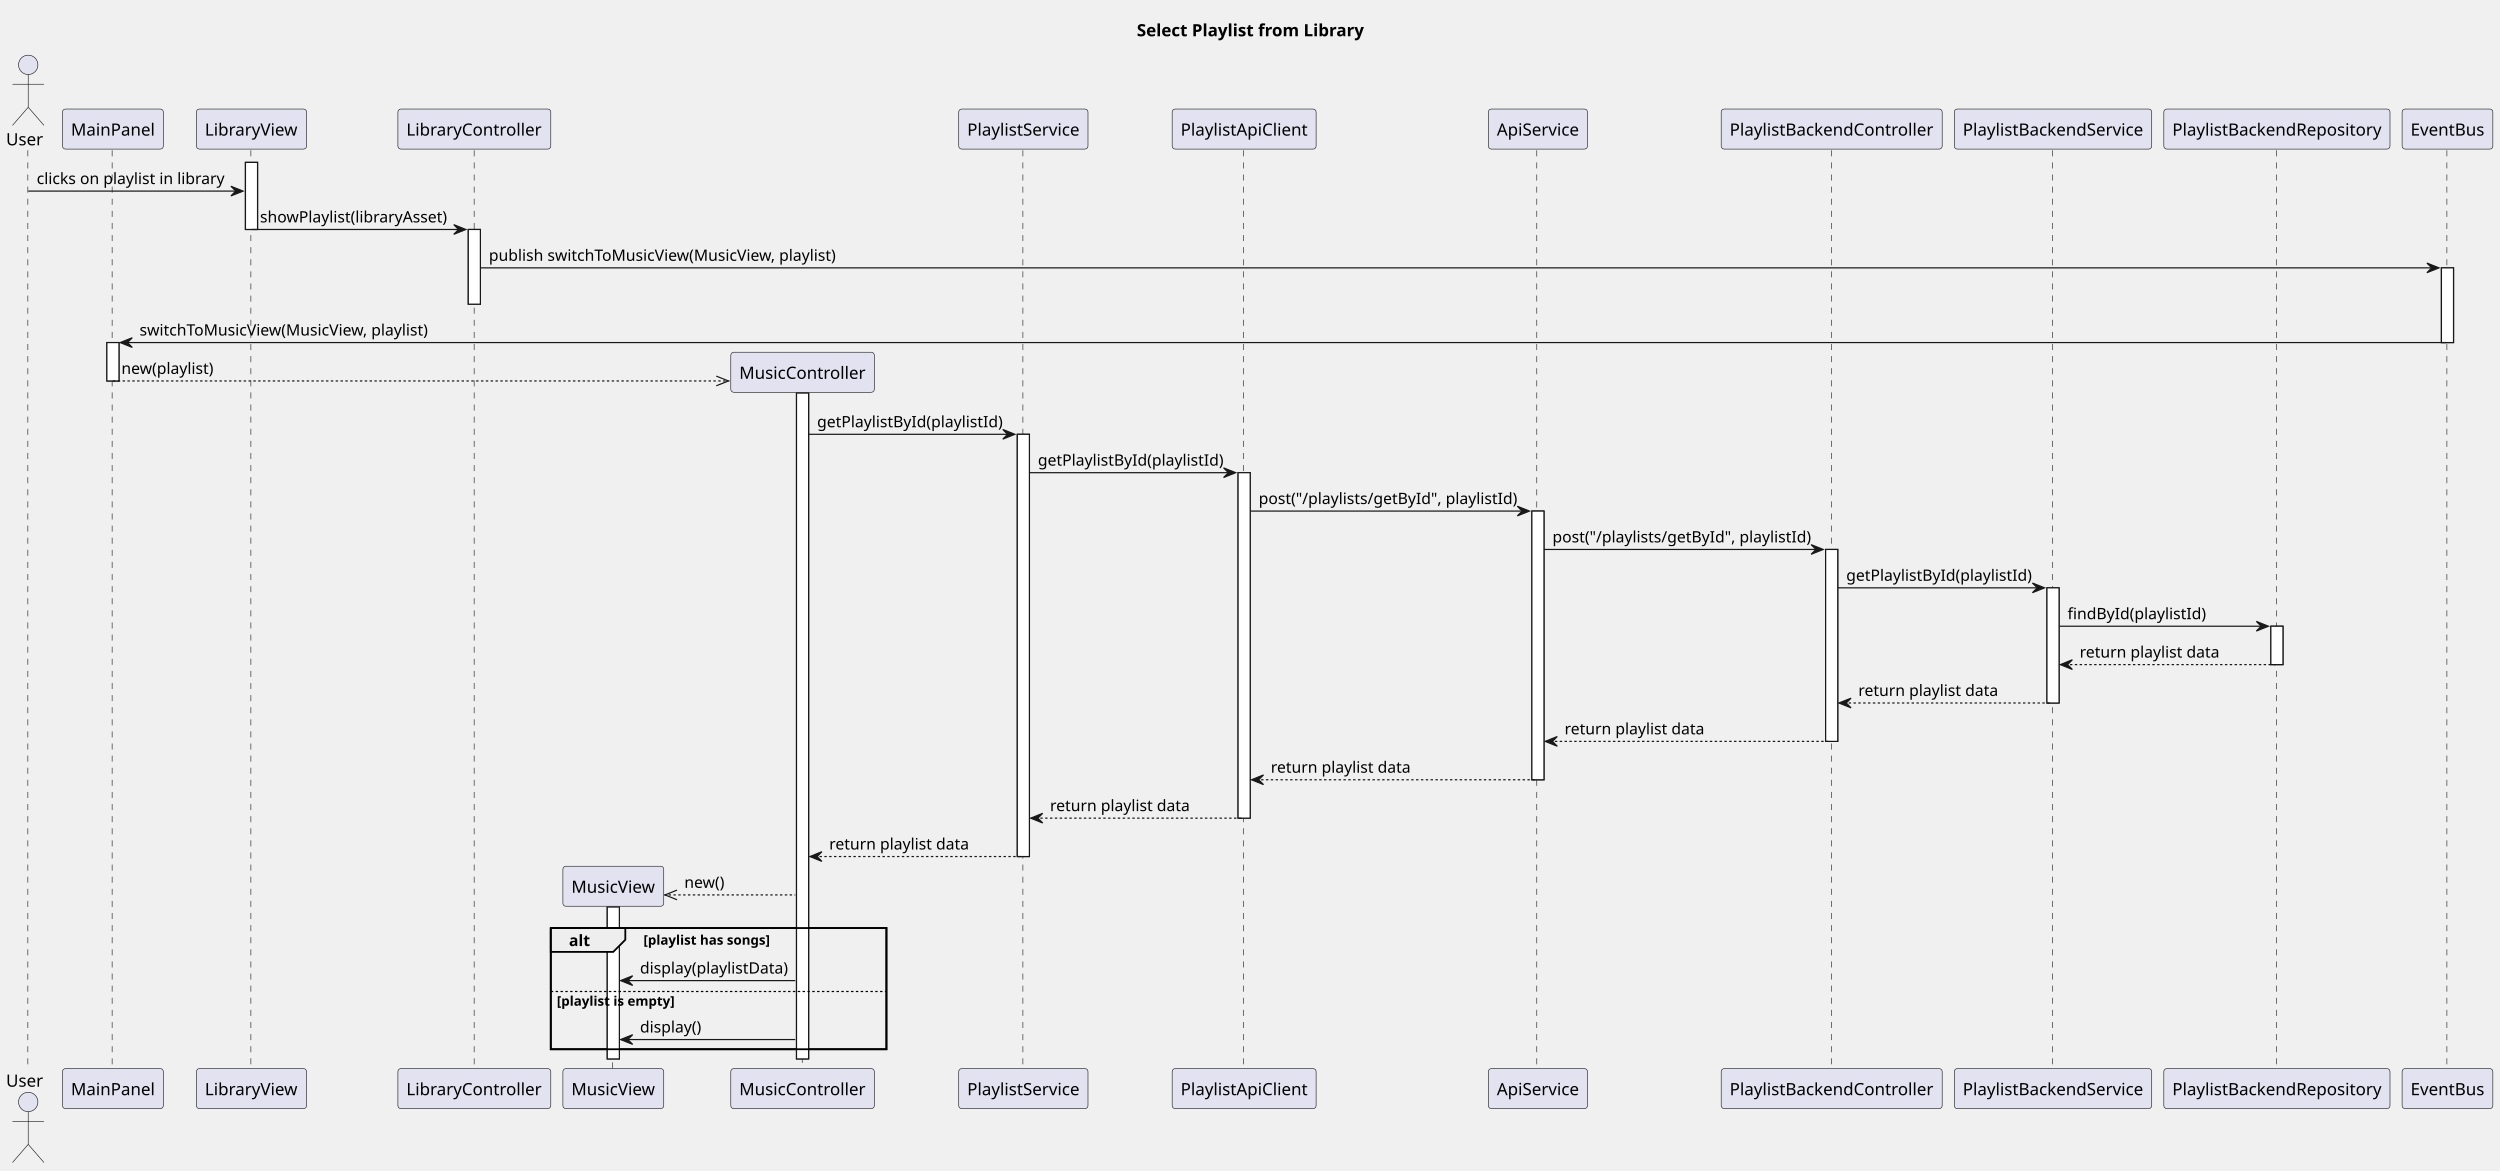
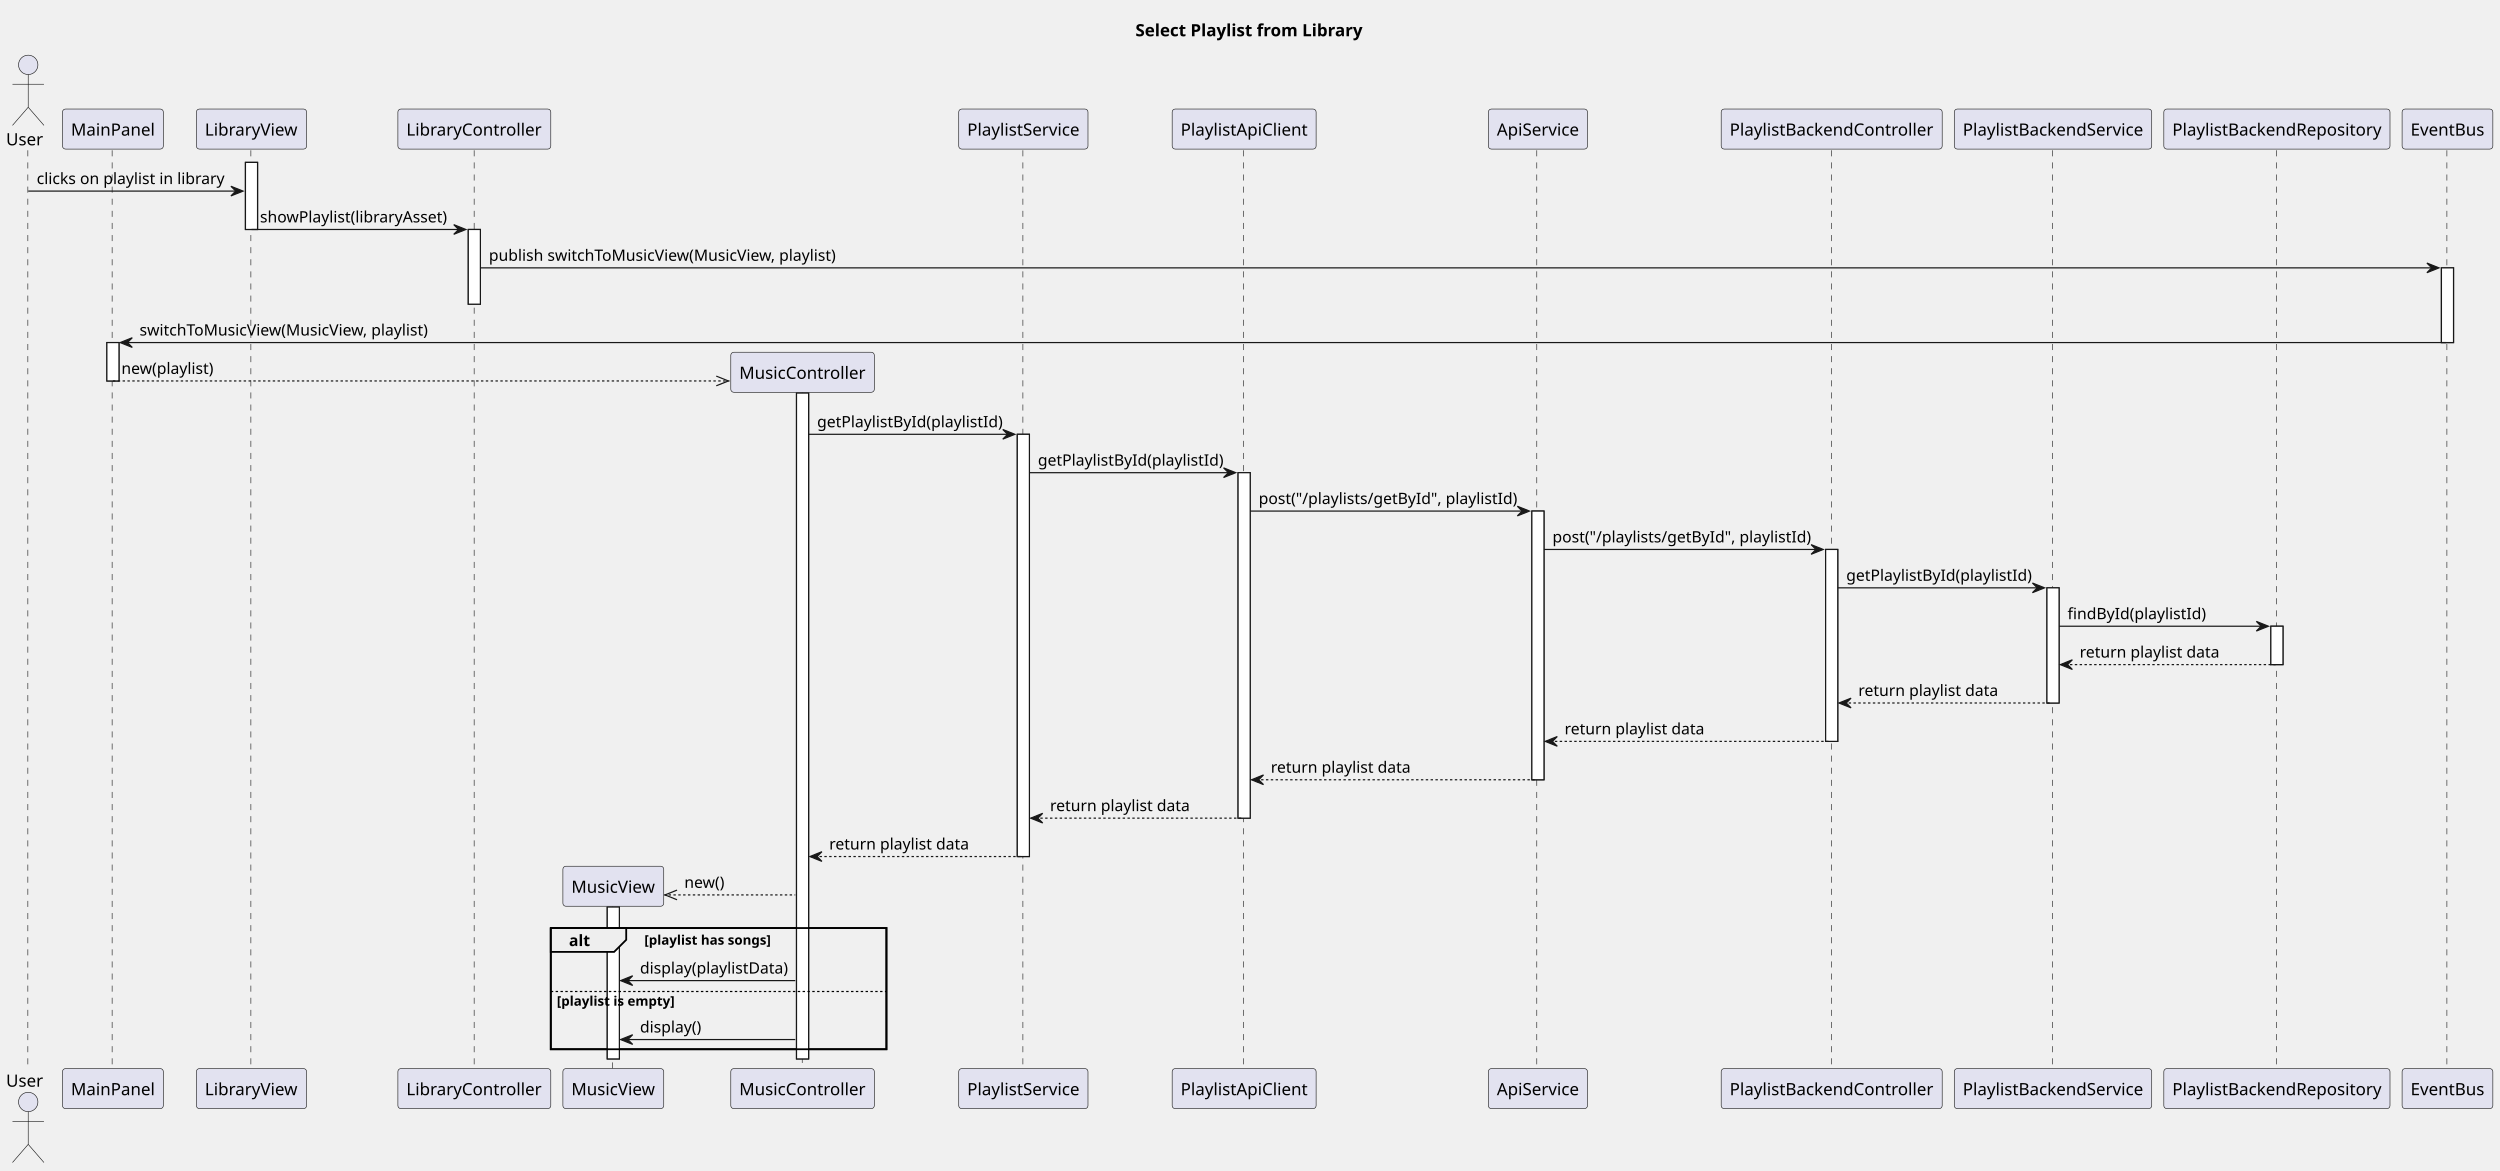
<svg xmlns="http://www.w3.org/2000/svg" contentStyleType="text/css" data-diagram-type="SEQUENCE" height="967px" preserveAspectRatio="none" style="width:2065px;height:967px;background:#FFFFFF;" version="1.1" viewBox="0 0 2065 967" width="2065px" zoomAndPan="magnify">
  <defs />
  <g>
-     <text fill="#000000" font-family="sans-serif" font-size="14" font-weight="bold" lengthAdjust="spacing" textLength="185.055" x="939.017" y="29.966">Select Playlist from Library</text>
+     <text fill="#000000" font-family="sans-serif" font-size="14" font-weight="bold" lengthAdjust="spacing" textLength="187.361" x="937.864" y="29.966">Select Playlist from Library</text>
    <g>
      <rect fill="#FFFFFF" height="31.706" style="stroke:#181818;stroke-width:1;" width="10" x="88.268" y="282.96" />
    </g>
    <g>
      <rect fill="#FFFFFF" height="55.412" style="stroke:#181818;stroke-width:1;" width="10" x="202.737" y="134.136" />
    </g>
    <g>
      <rect fill="#FFFFFF" height="61.706" style="stroke:#181818;stroke-width:1;" width="10" x="386.801" y="189.548" />
    </g>
    <g>
      <rect fill="#FFFFFF" height="125.462" style="stroke:#181818;stroke-width:1;" width="10" x="501.598" y="749.206" />
    </g>
    <g>
      <rect fill="#FFFFFF" height="550.002" style="stroke:#181818;stroke-width:1;" width="10" x="657.915" y="324.666" />
    </g>
    <g>
      <rect fill="#FFFFFF" height="348.766" style="stroke:#181818;stroke-width:1;" width="10" x="840.289" y="358.734" />
    </g>
    <g>
      <rect fill="#FFFFFF" height="285.354" style="stroke:#181818;stroke-width:1;" width="10" x="1022.663" y="390.44" />
    </g>
    <g>
      <rect fill="#FFFFFF" height="221.942" style="stroke:#181818;stroke-width:1;" width="10" x="1265.319" y="422.146" />
    </g>
    <g>
      <rect fill="#FFFFFF" height="158.53" style="stroke:#181818;stroke-width:1;" width="10" x="1507.974" y="453.852" />
    </g>
    <g>
      <rect fill="#FFFFFF" height="95.118" style="stroke:#181818;stroke-width:1;" width="10" x="1690.782" y="485.558" />
    </g>
    <g>
      <rect fill="#FFFFFF" height="31.706" style="stroke:#181818;stroke-width:1;" width="10" x="1875.725" y="517.264" />
    </g>
    <g>
      <rect fill="#FFFFFF" height="61.706" style="stroke:#181818;stroke-width:1;" width="10" x="2016.611" y="221.254" />
    </g>
    <rect fill="none" height="100.1" style="stroke:#000000;stroke-width:1.5;" width="277.25" x="454.948" y="766.568" />
    <g class="participant-lifeline" data-entity-uid="part1" data-qualified-name="User" id="part1-lifeline">
      <g>
        <rect fill="#000000" fill-opacity="0" height="759.532" width="8" x="19.309" y="124.136" />
        <line style="stroke:#181818;stroke-width:0.5;stroke-dasharray:5,5;" x1="23" x2="23" y1="124.136" y2="883.668" />
      </g>
    </g>
    <g class="participant-lifeline" data-entity-uid="part2" data-qualified-name="MainPanel" id="part2-lifeline">
      <g>
        <rect fill="#000000" fill-opacity="0" height="759.532" width="8" x="89.268" y="124.136" />
        <line style="stroke:#181818;stroke-width:0.5;stroke-dasharray:5,5;" x1="92.618" x2="92.618" y1="124.136" y2="883.668" />
      </g>
    </g>
    <g class="participant-lifeline" data-entity-uid="part3" data-qualified-name="LibraryView" id="part3-lifeline">
      <g>
        <rect fill="#000000" fill-opacity="0" height="759.532" width="8" x="203.737" y="124.136" />
        <line style="stroke:#181818;stroke-width:0.5;stroke-dasharray:5,5;" x1="207.223" x2="207.223" y1="124.136" y2="883.668" />
      </g>
    </g>
    <g class="participant-lifeline" data-entity-uid="part4" data-qualified-name="LibraryController" id="part4-lifeline">
      <g>
        <rect fill="#000000" fill-opacity="0" height="759.532" width="8" x="387.801" y="124.136" />
        <line style="stroke:#181818;stroke-width:0.5;stroke-dasharray:5,5;" x1="391.654" x2="391.654" y1="124.136" y2="883.668" />
      </g>
    </g>
    <g class="participant-lifeline" data-entity-uid="part5" data-qualified-name="MusicView" id="part5-lifeline">
      <g>
        <rect fill="#000000" fill-opacity="0" height="136.134" width="8" x="502.598" y="747.534" />
        <line style="stroke:#181818;stroke-width:0.5;stroke-dasharray:5,5;" x1="505.948" x2="505.948" y1="747.534" y2="883.668" />
      </g>
    </g>
    <g class="participant-lifeline" data-entity-uid="part6" data-qualified-name="MusicController" id="part6-lifeline">
      <g>
        <rect fill="#000000" fill-opacity="0" height="560.674" width="8" x="658.915" y="322.994" />
        <line style="stroke:#181818;stroke-width:0.5;stroke-dasharray:5,5;" x1="662.632" x2="662.632" y1="322.994" y2="883.668" />
      </g>
    </g>
    <g class="participant-lifeline" data-entity-uid="part7" data-qualified-name="PlaylistService" id="part7-lifeline">
      <g>
        <rect fill="#000000" fill-opacity="0" height="759.532" width="8" x="841.289" y="124.136" />
        <line style="stroke:#181818;stroke-width:0.5;stroke-dasharray:5,5;" x1="844.907" x2="844.907" y1="124.136" y2="883.668" />
      </g>
    </g>
    <g class="participant-lifeline" data-entity-uid="part8" data-qualified-name="PlaylistApiClient" id="part8-lifeline">
      <g>
        <rect fill="#000000" fill-opacity="0" height="759.532" width="8" x="1023.663" y="124.136" />
        <line style="stroke:#181818;stroke-width:0.5;stroke-dasharray:5,5;" x1="1027.213" x2="1027.213" y1="124.136" y2="883.668" />
      </g>
    </g>
    <g class="participant-lifeline" data-entity-uid="part9" data-qualified-name="ApiService" id="part9-lifeline">
      <g>
        <rect fill="#000000" fill-opacity="0" height="759.532" width="8" x="1266.319" y="124.136" />
        <line style="stroke:#181818;stroke-width:0.5;stroke-dasharray:5,5;" x1="1269.383" x2="1269.383" y1="124.136" y2="883.668" />
      </g>
    </g>
    <g class="participant-lifeline" data-entity-uid="part10" data-qualified-name="PlaylistBackendController" id="part10-lifeline">
      <g>
        <rect fill="#000000" fill-opacity="0" height="759.532" width="8" x="1508.974" y="124.136" />
        <line style="stroke:#181818;stroke-width:0.5;stroke-dasharray:5,5;" x1="1512.701" x2="1512.701" y1="124.136" y2="883.668" />
      </g>
    </g>
    <g class="participant-lifeline" data-entity-uid="part11" data-qualified-name="PlaylistBackendService" id="part11-lifeline">
      <g>
        <rect fill="#000000" fill-opacity="0" height="759.532" width="8" x="1691.782" y="124.136" />
        <line style="stroke:#181818;stroke-width:0.5;stroke-dasharray:5,5;" x1="1695.246" x2="1695.246" y1="124.136" y2="883.668" />
      </g>
    </g>
    <g class="participant-lifeline" data-entity-uid="part12" data-qualified-name="PlaylistBackendRepository" id="part12-lifeline">
      <g>
        <rect fill="#000000" fill-opacity="0" height="759.532" width="8" x="1876.725" y="124.136" />
        <line style="stroke:#181818;stroke-width:0.5;stroke-dasharray:5,5;" x1="1880.318" x2="1880.318" y1="124.136" y2="883.668" />
      </g>
    </g>
    <g class="participant-lifeline" data-entity-uid="part13" data-qualified-name="EventBus" id="part13-lifeline">
      <g>
        <rect fill="#000000" fill-opacity="0" height="759.532" width="8" x="2017.611" y="124.136" />
        <line style="stroke:#181818;stroke-width:0.5;stroke-dasharray:5,5;" x1="2021.133" x2="2021.133" y1="124.136" y2="883.668" />
      </g>
    </g>
    <g class="participant participant-head" data-entity-uid="part1" data-qualified-name="User" id="part1-head">
      <text fill="#000000" font-family="sans-serif" font-size="14" lengthAdjust="spacing" textLength="30.618" x="5" y="120.034">User</text>
      <ellipse cx="23.309" cy="53.568" fill="#E2E2F0" rx="8" ry="8" style="stroke:#181818;stroke-width:0.5;" />
      <path d="M23.309,61.568 L23.309,88.568 M10.309,69.568 L36.309,69.568 M23.309,88.568 L10.309,103.568 M23.309,88.568 L36.309,103.568" fill="none" style="stroke:#181818;stroke-width:0.5;" />
    </g>
    <g class="participant participant-tail" data-entity-uid="part1" data-qualified-name="User" id="part1-tail">
      <text fill="#000000" font-family="sans-serif" font-size="14" lengthAdjust="spacing" textLength="30.618" x="5" y="897.634">User</text>
      <ellipse cx="23.309" cy="910.236" fill="#E2E2F0" rx="8" ry="8" style="stroke:#181818;stroke-width:0.5;" />
      <path d="M23.309,918.236 L23.309,945.236 M10.309,926.236 L36.309,926.236 M23.309,945.236 L10.309,960.236 M23.309,945.236 L36.309,960.236" fill="none" style="stroke:#181818;stroke-width:0.5;" />
    </g>
    <g class="participant participant-head" data-entity-uid="part2" data-qualified-name="MainPanel" id="part2-head">
      <rect fill="#E2E2F0" height="33.068" rx="2.5" ry="2.5" style="stroke:#181818;stroke-width:0.5;" width="83.3" x="51.618" y="90.068" />
      <text fill="#000000" font-family="sans-serif" font-size="14" lengthAdjust="spacing" textLength="69.3" x="58.618" y="112.034">MainPanel</text>
    </g>
    <g class="participant participant-tail" data-entity-uid="part2" data-qualified-name="MainPanel" id="part2-tail">
      <rect fill="#E2E2F0" height="33.068" rx="2.5" ry="2.5" style="stroke:#181818;stroke-width:0.5;" width="83.3" x="51.618" y="882.668" />
      <text fill="#000000" font-family="sans-serif" font-size="14" lengthAdjust="spacing" textLength="69.3" x="58.618" y="904.634">MainPanel</text>
    </g>
    <g class="participant participant-head" data-entity-uid="part3" data-qualified-name="LibraryView" id="part3-head">
      <rect fill="#E2E2F0" height="33.068" rx="2.5" ry="2.5" style="stroke:#181818;stroke-width:0.5;" width="91.028" x="162.223" y="90.068" />
      <text fill="#000000" font-family="sans-serif" font-size="14" lengthAdjust="spacing" textLength="77.028" x="169.223" y="112.034">LibraryView</text>
    </g>
    <g class="participant participant-tail" data-entity-uid="part3" data-qualified-name="LibraryView" id="part3-tail">
      <rect fill="#E2E2F0" height="33.068" rx="2.5" ry="2.5" style="stroke:#181818;stroke-width:0.5;" width="91.028" x="162.223" y="882.668" />
      <text fill="#000000" font-family="sans-serif" font-size="14" lengthAdjust="spacing" textLength="77.028" x="169.223" y="904.634">LibraryView</text>
    </g>
    <g class="participant participant-head" data-entity-uid="part4" data-qualified-name="LibraryController" id="part4-head">
      <rect fill="#E2E2F0" height="33.068" rx="2.5" ry="2.5" style="stroke:#181818;stroke-width:0.5;" width="126.294" x="328.654" y="90.068" />
      <text fill="#000000" font-family="sans-serif" font-size="14" lengthAdjust="spacing" textLength="112.294" x="335.654" y="112.034">LibraryController</text>
    </g>
    <g class="participant participant-tail" data-entity-uid="part4" data-qualified-name="LibraryController" id="part4-tail">
      <rect fill="#E2E2F0" height="33.068" rx="2.5" ry="2.5" style="stroke:#181818;stroke-width:0.5;" width="126.294" x="328.654" y="882.668" />
      <text fill="#000000" font-family="sans-serif" font-size="14" lengthAdjust="spacing" textLength="112.294" x="335.654" y="904.634">LibraryController</text>
    </g>
    <g class="participant participant-tail" data-entity-uid="part5" data-qualified-name="MusicView" id="part5-tail">
      <rect fill="#E2E2F0" height="33.068" rx="2.5" ry="2.5" style="stroke:#181818;stroke-width:0.5;" width="83.3" x="464.948" y="882.668" />
      <text fill="#000000" font-family="sans-serif" font-size="14" lengthAdjust="spacing" textLength="69.3" x="471.948" y="904.634">MusicView</text>
    </g>
    <g class="participant participant-tail" data-entity-uid="part6" data-qualified-name="MusicController" id="part6-tail">
      <rect fill="#E2E2F0" height="33.068" rx="2.5" ry="2.5" style="stroke:#181818;stroke-width:0.5;" width="118.566" x="603.632" y="882.668" />
      <text fill="#000000" font-family="sans-serif" font-size="14" lengthAdjust="spacing" textLength="104.566" x="610.632" y="904.634">MusicController</text>
    </g>
    <g class="participant participant-head" data-entity-uid="part7" data-qualified-name="PlaylistService" id="part7-head">
      <rect fill="#E2E2F0" height="33.068" rx="2.5" ry="2.5" style="stroke:#181818;stroke-width:0.5;" width="106.764" x="791.907" y="90.068" />
      <text fill="#000000" font-family="sans-serif" font-size="14" lengthAdjust="spacing" textLength="92.764" x="798.907" y="112.034">PlaylistService</text>
    </g>
    <g class="participant participant-tail" data-entity-uid="part7" data-qualified-name="PlaylistService" id="part7-tail">
      <rect fill="#E2E2F0" height="33.068" rx="2.5" ry="2.5" style="stroke:#181818;stroke-width:0.5;" width="106.764" x="791.907" y="882.668" />
      <text fill="#000000" font-family="sans-serif" font-size="14" lengthAdjust="spacing" textLength="92.764" x="798.907" y="904.634">PlaylistService</text>
    </g>
    <g class="participant participant-head" data-entity-uid="part8" data-qualified-name="PlaylistApiClient" id="part8-head">
      <rect fill="#E2E2F0" height="33.068" rx="2.5" ry="2.5" style="stroke:#181818;stroke-width:0.5;" width="118.902" x="968.212" y="90.068" />
      <text fill="#000000" font-family="sans-serif" font-size="14" lengthAdjust="spacing" textLength="104.902" x="975.212" y="112.034">PlaylistApiClient</text>
    </g>
    <g class="participant participant-tail" data-entity-uid="part8" data-qualified-name="PlaylistApiClient" id="part8-tail">
      <rect fill="#E2E2F0" height="33.068" rx="2.5" ry="2.5" style="stroke:#181818;stroke-width:0.5;" width="118.902" x="968.212" y="882.668" />
      <text fill="#000000" font-family="sans-serif" font-size="14" lengthAdjust="spacing" textLength="104.902" x="975.212" y="904.634">PlaylistApiClient</text>
    </g>
    <g class="participant participant-head" data-entity-uid="part9" data-qualified-name="ApiService" id="part9-head">
      <rect fill="#E2E2F0" height="33.068" rx="2.5" ry="2.5" style="stroke:#181818;stroke-width:0.5;" width="81.872" x="1229.383" y="90.068" />
      <text fill="#000000" font-family="sans-serif" font-size="14" lengthAdjust="spacing" textLength="67.872" x="1236.383" y="112.034">ApiService</text>
    </g>
    <g class="participant participant-tail" data-entity-uid="part9" data-qualified-name="ApiService" id="part9-tail">
      <rect fill="#E2E2F0" height="33.068" rx="2.5" ry="2.5" style="stroke:#181818;stroke-width:0.5;" width="81.872" x="1229.383" y="882.668" />
      <text fill="#000000" font-family="sans-serif" font-size="14" lengthAdjust="spacing" textLength="67.872" x="1236.383" y="904.634">ApiService</text>
    </g>
    <g class="participant participant-head" data-entity-uid="part10" data-qualified-name="PlaylistBackendController" id="part10-head">
      <rect fill="#E2E2F0" height="33.068" rx="2.5" ry="2.5" style="stroke:#181818;stroke-width:0.5;" width="182.545" x="1421.701" y="90.068" />
      <text fill="#000000" font-family="sans-serif" font-size="14" lengthAdjust="spacing" textLength="168.545" x="1428.701" y="112.034">PlaylistBackendController</text>
    </g>
    <g class="participant participant-tail" data-entity-uid="part10" data-qualified-name="PlaylistBackendController" id="part10-tail">
      <rect fill="#E2E2F0" height="33.068" rx="2.5" ry="2.5" style="stroke:#181818;stroke-width:0.5;" width="182.545" x="1421.701" y="882.668" />
      <text fill="#000000" font-family="sans-serif" font-size="14" lengthAdjust="spacing" textLength="168.545" x="1428.701" y="904.634">PlaylistBackendController</text>
    </g>
    <g class="participant participant-head" data-entity-uid="part11" data-qualified-name="PlaylistBackendService" id="part11-head">
      <rect fill="#E2E2F0" height="33.068" rx="2.5" ry="2.5" style="stroke:#181818;stroke-width:0.5;" width="163.071" x="1614.246" y="90.068" />
      <text fill="#000000" font-family="sans-serif" font-size="14" lengthAdjust="spacing" textLength="149.071" x="1621.246" y="112.034">PlaylistBackendService</text>
    </g>
    <g class="participant participant-tail" data-entity-uid="part11" data-qualified-name="PlaylistBackendService" id="part11-tail">
      <rect fill="#E2E2F0" height="33.068" rx="2.5" ry="2.5" style="stroke:#181818;stroke-width:0.5;" width="163.071" x="1614.246" y="882.668" />
      <text fill="#000000" font-family="sans-serif" font-size="14" lengthAdjust="spacing" textLength="149.071" x="1621.246" y="904.634">PlaylistBackendService</text>
    </g>
    <g class="participant participant-head" data-entity-uid="part12" data-qualified-name="PlaylistBackendRepository" id="part12-head">
      <rect fill="#E2E2F0" height="33.068" rx="2.5" ry="2.5" style="stroke:#181818;stroke-width:0.5;" width="186.815" x="1787.318" y="90.068" />
      <text fill="#000000" font-family="sans-serif" font-size="14" lengthAdjust="spacing" textLength="172.815" x="1794.318" y="112.034">PlaylistBackendRepository</text>
    </g>
    <g class="participant participant-tail" data-entity-uid="part12" data-qualified-name="PlaylistBackendRepository" id="part12-tail">
      <rect fill="#E2E2F0" height="33.068" rx="2.5" ry="2.5" style="stroke:#181818;stroke-width:0.5;" width="186.815" x="1787.318" y="882.668" />
      <text fill="#000000" font-family="sans-serif" font-size="14" lengthAdjust="spacing" textLength="172.815" x="1794.318" y="904.634">PlaylistBackendRepository</text>
    </g>
    <g class="participant participant-head" data-entity-uid="part13" data-qualified-name="EventBus" id="part13-head">
      <rect fill="#E2E2F0" height="33.068" rx="2.5" ry="2.5" style="stroke:#181818;stroke-width:0.5;" width="74.956" x="1984.133" y="90.068" />
      <text fill="#000000" font-family="sans-serif" font-size="14" lengthAdjust="spacing" textLength="60.956" x="1991.133" y="112.034">EventBus</text>
    </g>
    <g class="participant participant-tail" data-entity-uid="part13" data-qualified-name="EventBus" id="part13-tail">
      <rect fill="#E2E2F0" height="33.068" rx="2.5" ry="2.5" style="stroke:#181818;stroke-width:0.5;" width="74.956" x="1984.133" y="882.668" />
      <text fill="#000000" font-family="sans-serif" font-size="14" lengthAdjust="spacing" textLength="60.956" x="1991.133" y="904.634">EventBus</text>
    </g>
    <g>
      <rect fill="#FFFFFF" height="31.706" style="stroke:#181818;stroke-width:1;" width="10" x="88.268" y="282.96" />
    </g>
    <g>
      <rect fill="#FFFFFF" height="55.412" style="stroke:#181818;stroke-width:1;" width="10" x="202.737" y="134.136" />
    </g>
    <g>
      <rect fill="#FFFFFF" height="61.706" style="stroke:#181818;stroke-width:1;" width="10" x="386.801" y="189.548" />
    </g>
    <g>
      <rect fill="#FFFFFF" height="125.462" style="stroke:#181818;stroke-width:1;" width="10" x="501.598" y="749.206" />
    </g>
    <g>
      <rect fill="#FFFFFF" height="550.002" style="stroke:#181818;stroke-width:1;" width="10" x="657.915" y="324.666" />
    </g>
    <g>
      <rect fill="#FFFFFF" height="348.766" style="stroke:#181818;stroke-width:1;" width="10" x="840.289" y="358.734" />
    </g>
    <g>
      <rect fill="#FFFFFF" height="285.354" style="stroke:#181818;stroke-width:1;" width="10" x="1022.663" y="390.44" />
    </g>
    <g>
      <rect fill="#FFFFFF" height="221.942" style="stroke:#181818;stroke-width:1;" width="10" x="1265.319" y="422.146" />
    </g>
    <g>
      <rect fill="#FFFFFF" height="158.53" style="stroke:#181818;stroke-width:1;" width="10" x="1507.974" y="453.852" />
    </g>
    <g>
      <rect fill="#FFFFFF" height="95.118" style="stroke:#181818;stroke-width:1;" width="10" x="1690.782" y="485.558" />
    </g>
    <g>
      <rect fill="#FFFFFF" height="31.706" style="stroke:#181818;stroke-width:1;" width="10" x="1875.725" y="517.264" />
    </g>
    <g>
      <rect fill="#FFFFFF" height="61.706" style="stroke:#181818;stroke-width:1;" width="10" x="2016.611" y="221.254" />
    </g>
    <g class="message" data-entity-1="part1" data-entity-2="part3" id="msg1">
      <polygon fill="#181818" points="190.737,153.842,200.737,157.842,190.737,161.842,194.737,157.842" style="stroke:#181818;stroke-width:1;" />
      <line style="stroke:#181818;stroke-width:1;" x1="23.309" x2="196.737" y1="157.842" y2="157.842" />
      <text fill="#000000" font-family="sans-serif" font-size="13" lengthAdjust="spacing" textLength="155.428" x="30.309" y="152.033">clicks on playlist in library</text>
    </g>
    <g class="message" data-entity-1="part3" data-entity-2="part4" id="msg2">
      <polygon fill="#181818" points="374.801,185.548,384.801,189.548,374.801,193.548,378.801,189.548" style="stroke:#181818;stroke-width:1;" />
      <line style="stroke:#181818;stroke-width:1;" x1="207.737" x2="380.801" y1="189.548" y2="189.548" />
      <text fill="#000000" font-family="sans-serif" font-size="13" lengthAdjust="spacing" textLength="155.064" x="214.737" y="183.739">showPlaylist(libraryAsset)</text>
    </g>
    <g class="message" data-entity-1="part4" data-entity-2="part13" id="msg3">
      <polygon fill="#181818" points="2004.611,217.254,2014.611,221.254,2004.611,225.254,2008.611,221.254" style="stroke:#181818;stroke-width:1;" />
      <line style="stroke:#181818;stroke-width:1;" x1="396.801" x2="2010.611" y1="221.254" y2="221.254" />
      <text fill="#000000" font-family="sans-serif" font-size="13" lengthAdjust="spacing" textLength="288.496" x="403.801" y="215.445">publish switchToMusicView(MusicView, playlist)</text>
    </g>
    <g class="message" data-entity-1="part13" data-entity-2="part2" id="msg4">
      <polygon fill="#181818" points="109.268,278.96,99.268,282.96,109.268,286.96,105.268,282.96" style="stroke:#181818;stroke-width:1;" />
      <line style="stroke:#181818;stroke-width:1;" x1="103.268" x2="2020.611" y1="282.96" y2="282.96" />
      <text fill="#000000" font-family="sans-serif" font-size="13" lengthAdjust="spacing" textLength="240.123" x="115.268" y="277.151">switchToMusicView(MusicView, playlist)</text>
    </g>
    <g class="message" data-entity-1="part2" data-entity-2="part6" id="msg5">
      <line style="stroke:#181818;stroke-width:1;" x1="601.632" x2="591.632" y1="314.666" y2="310.666" />
      <line style="stroke:#181818;stroke-width:1;" x1="601.632" x2="591.632" y1="314.666" y2="318.666" />
      <line style="stroke:#181818;stroke-width:1;stroke-dasharray:2,2;" x1="93.268" x2="602.632" y1="314.666" y2="314.666" />
      <text fill="#000000" font-family="sans-serif" font-size="13" lengthAdjust="spacing" textLength="76.284" x="100.268" y="308.857">new(playlist)</text>
    </g>
    <rect fill="#E2E2F0" height="33.068" rx="2.5" ry="2.5" style="stroke:#181818;stroke-width:0.5;" width="118.566" x="603.632" y="290.96" />
    <text fill="#000000" font-family="sans-serif" font-size="14" lengthAdjust="spacing" textLength="104.566" x="610.632" y="312.926">MusicController</text>
    <g class="message" data-entity-1="part6" data-entity-2="part7" id="msg7">
      <polygon fill="#181818" points="828.289,354.734,838.289,358.734,828.289,362.734,832.289,358.734" style="stroke:#181818;stroke-width:1;" />
      <line style="stroke:#181818;stroke-width:1;" x1="667.915" x2="834.289" y1="358.734" y2="358.734" />
      <text fill="#000000" font-family="sans-serif" font-size="13" lengthAdjust="spacing" textLength="153.374" x="674.915" y="352.925">getPlaylistById(playlistId)</text>
    </g>
    <g class="message" data-entity-1="part7" data-entity-2="part8" id="msg8">
      <polygon fill="#181818" points="1010.663,386.44,1020.663,390.44,1010.663,394.44,1014.663,390.44" style="stroke:#181818;stroke-width:1;" />
      <line style="stroke:#181818;stroke-width:1;" x1="850.289" x2="1016.663" y1="390.44" y2="390.44" />
      <text fill="#000000" font-family="sans-serif" font-size="13" lengthAdjust="spacing" textLength="153.374" x="857.289" y="384.631">getPlaylistById(playlistId)</text>
    </g>
    <g class="message" data-entity-1="part8" data-entity-2="part9" id="msg9">
      <polygon fill="#181818" points="1253.319,418.146,1263.319,422.146,1253.319,426.146,1257.319,422.146" style="stroke:#181818;stroke-width:1;" />
      <line style="stroke:#181818;stroke-width:1;" x1="1032.663" x2="1259.319" y1="422.146" y2="422.146" />
      <text fill="#000000" font-family="sans-serif" font-size="13" lengthAdjust="spacing" textLength="213.655" x="1039.663" y="416.337">post("/playlists/getById", playlistId)</text>
    </g>
    <g class="message" data-entity-1="part9" data-entity-2="part10" id="msg10">
      <polygon fill="#181818" points="1495.974,449.852,1505.974,453.852,1495.974,457.852,1499.974,453.852" style="stroke:#181818;stroke-width:1;" />
      <line style="stroke:#181818;stroke-width:1;" x1="1275.319" x2="1501.974" y1="453.852" y2="453.852" />
      <text fill="#000000" font-family="sans-serif" font-size="13" lengthAdjust="spacing" textLength="213.655" x="1282.319" y="448.043">post("/playlists/getById", playlistId)</text>
    </g>
    <g class="message" data-entity-1="part10" data-entity-2="part11" id="msg11">
      <polygon fill="#181818" points="1678.782,481.558,1688.782,485.558,1678.782,489.558,1682.782,485.558" style="stroke:#181818;stroke-width:1;" />
      <line style="stroke:#181818;stroke-width:1;" x1="1517.974" x2="1684.782" y1="485.558" y2="485.558" />
      <text fill="#000000" font-family="sans-serif" font-size="13" lengthAdjust="spacing" textLength="153.374" x="1524.974" y="479.749">getPlaylistById(playlistId)</text>
    </g>
    <g class="message" data-entity-1="part11" data-entity-2="part12" id="msg12">
      <polygon fill="#181818" points="1863.725,513.264,1873.725,517.264,1863.725,521.264,1867.725,517.264" style="stroke:#181818;stroke-width:1;" />
      <line style="stroke:#181818;stroke-width:1;" x1="1700.782" x2="1869.725" y1="517.264" y2="517.264" />
      <text fill="#000000" font-family="sans-serif" font-size="13" lengthAdjust="spacing" textLength="114.439" x="1707.782" y="511.455">findById(playlistId)</text>
    </g>
    <g class="message" data-entity-1="part12" data-entity-2="part11" id="msg13">
      <polygon fill="#181818" points="1711.782,544.97,1701.782,548.97,1711.782,552.97,1707.782,548.97" style="stroke:#181818;stroke-width:1;" />
      <line style="stroke:#181818;stroke-width:1;stroke-dasharray:2,2;" x1="1705.782" x2="1879.725" y1="548.97" y2="548.97" />
      <text fill="#000000" font-family="sans-serif" font-size="13" lengthAdjust="spacing" textLength="115.765" x="1717.782" y="543.161">return playlist data</text>
    </g>
    <g class="message" data-entity-1="part11" data-entity-2="part10" id="msg14">
      <polygon fill="#181818" points="1528.974,576.676,1518.974,580.676,1528.974,584.676,1524.974,580.676" style="stroke:#181818;stroke-width:1;" />
      <line style="stroke:#181818;stroke-width:1;stroke-dasharray:2,2;" x1="1522.974" x2="1694.782" y1="580.676" y2="580.676" />
      <text fill="#000000" font-family="sans-serif" font-size="13" lengthAdjust="spacing" textLength="115.765" x="1534.974" y="574.867">return playlist data</text>
    </g>
    <g class="message" data-entity-1="part10" data-entity-2="part9" id="msg15">
      <polygon fill="#181818" points="1286.319,608.382,1276.319,612.382,1286.319,616.382,1282.319,612.382" style="stroke:#181818;stroke-width:1;" />
      <line style="stroke:#181818;stroke-width:1;stroke-dasharray:2,2;" x1="1280.319" x2="1511.974" y1="612.382" y2="612.382" />
      <text fill="#000000" font-family="sans-serif" font-size="13" lengthAdjust="spacing" textLength="115.765" x="1292.319" y="606.573">return playlist data</text>
    </g>
    <g class="message" data-entity-1="part9" data-entity-2="part8" id="msg16">
      <polygon fill="#181818" points="1043.663,640.088,1033.663,644.088,1043.663,648.088,1039.663,644.088" style="stroke:#181818;stroke-width:1;" />
      <line style="stroke:#181818;stroke-width:1;stroke-dasharray:2,2;" x1="1037.663" x2="1269.319" y1="644.088" y2="644.088" />
      <text fill="#000000" font-family="sans-serif" font-size="13" lengthAdjust="spacing" textLength="115.765" x="1049.663" y="638.279">return playlist data</text>
    </g>
    <g class="message" data-entity-1="part8" data-entity-2="part7" id="msg17">
      <polygon fill="#181818" points="861.289,671.794,851.289,675.794,861.289,679.794,857.289,675.794" style="stroke:#181818;stroke-width:1;" />
      <line style="stroke:#181818;stroke-width:1;stroke-dasharray:2,2;" x1="855.289" x2="1026.663" y1="675.794" y2="675.794" />
      <text fill="#000000" font-family="sans-serif" font-size="13" lengthAdjust="spacing" textLength="115.765" x="867.289" y="669.985">return playlist data</text>
    </g>
    <g class="message" data-entity-1="part7" data-entity-2="part6" id="msg18">
      <polygon fill="#181818" points="678.915,703.5,668.915,707.5,678.915,711.5,674.915,707.5" style="stroke:#181818;stroke-width:1;" />
      <line style="stroke:#181818;stroke-width:1;stroke-dasharray:2,2;" x1="672.915" x2="844.289" y1="707.5" y2="707.5" />
      <text fill="#000000" font-family="sans-serif" font-size="13" lengthAdjust="spacing" textLength="115.765" x="684.915" y="701.691">return playlist data</text>
    </g>
    <g class="message" data-entity-1="part6" data-entity-2="part5" id="msg19">
      <line style="stroke:#181818;stroke-width:1;" x1="549.248" x2="559.248" y1="739.206" y2="735.206" />
      <line style="stroke:#181818;stroke-width:1;" x1="549.248" x2="559.248" y1="739.206" y2="743.206" />
      <line style="stroke:#181818;stroke-width:1;stroke-dasharray:2,2;" x1="548.248" x2="656.915" y1="739.206" y2="739.206" />
      <text fill="#000000" font-family="sans-serif" font-size="13" lengthAdjust="spacing" textLength="33.384" x="565.248" y="733.397">new()</text>
    </g>
    <rect fill="#E2E2F0" height="33.068" rx="2.5" ry="2.5" style="stroke:#181818;stroke-width:0.5;" width="83.3" x="464.948" y="715.5" />
    <text fill="#000000" font-family="sans-serif" font-size="14" lengthAdjust="spacing" textLength="69.3" x="471.948" y="737.466">MusicView</text>
-     <path d="M454.948,766.568 L516.507,766.568 L516.507,776.274 L506.507,786.274 L454.948,786.274 L454.948,766.568" fill="#EEEEEE" style="stroke:#000000;stroke-width:1.5;" />
+     <path d="M454.948,766.568 L517.251,766.568 L517.251,776.274 L507.251,786.274 L454.948,786.274 L454.948,766.568" fill="#EEEEEE" style="stroke:#000000;stroke-width:1.5;" />
    <rect fill="none" height="100.1" style="stroke:#000000;stroke-width:1.5;" width="277.25" x="454.948" y="766.568" />
-     <text fill="#000000" font-family="sans-serif" font-size="13" font-weight="bold" lengthAdjust="spacing" textLength="16.559" x="469.948" y="781.465">alt</text>
-     <text fill="#000000" font-family="sans-serif" font-size="11" font-weight="bold" lengthAdjust="spacing" textLength="104.439" x="531.507" y="780.327">[playlist has songs]</text>
+     <text fill="#000000" font-family="sans-serif" font-size="13" font-weight="bold" lengthAdjust="spacing" textLength="17.303" x="469.948" y="781.465">alt</text>
+     <text fill="#000000" font-family="sans-serif" font-size="11" font-weight="bold" lengthAdjust="spacing" textLength="104.246" x="532.251" y="780.327">[playlist has songs]</text>
    <g class="message" data-entity-1="part6" data-entity-2="part5" id="msg21">
      <polygon fill="#181818" points="522.598,805.98,512.598,809.98,522.598,813.98,518.598,809.98" style="stroke:#181818;stroke-width:1;" />
      <line style="stroke:#181818;stroke-width:1;" x1="516.598" x2="656.915" y1="809.98" y2="809.98" />
      <text fill="#000000" font-family="sans-serif" font-size="13" lengthAdjust="spacing" textLength="122.317" x="528.598" y="804.171">display(playlistData)</text>
    </g>
    <line style="stroke:#000000;stroke-width:1;stroke-dasharray:2,2;" x1="454.948" x2="732.198" y1="818.98" y2="818.98" />
-     <text fill="#000000" font-family="sans-serif" font-size="11" font-weight="bold" lengthAdjust="spacing" textLength="96.043" x="459.948" y="830.739">[playlist is empty]</text>
+     <text fill="#000000" font-family="sans-serif" font-size="11" font-weight="bold" lengthAdjust="spacing" textLength="97.074" x="459.948" y="830.739">[playlist is empty]</text>
    <g class="message" data-entity-1="part6" data-entity-2="part5" id="msg22">
      <polygon fill="#181818" points="522.598,854.668,512.598,858.668,522.598,862.668,518.598,858.668" style="stroke:#181818;stroke-width:1;" />
      <line style="stroke:#181818;stroke-width:1;" x1="516.598" x2="656.915" y1="858.668" y2="858.668" />
      <text fill="#000000" font-family="sans-serif" font-size="13" lengthAdjust="spacing" textLength="50.648" x="528.598" y="852.859">display()</text>
    </g>
  </g>
</svg>
